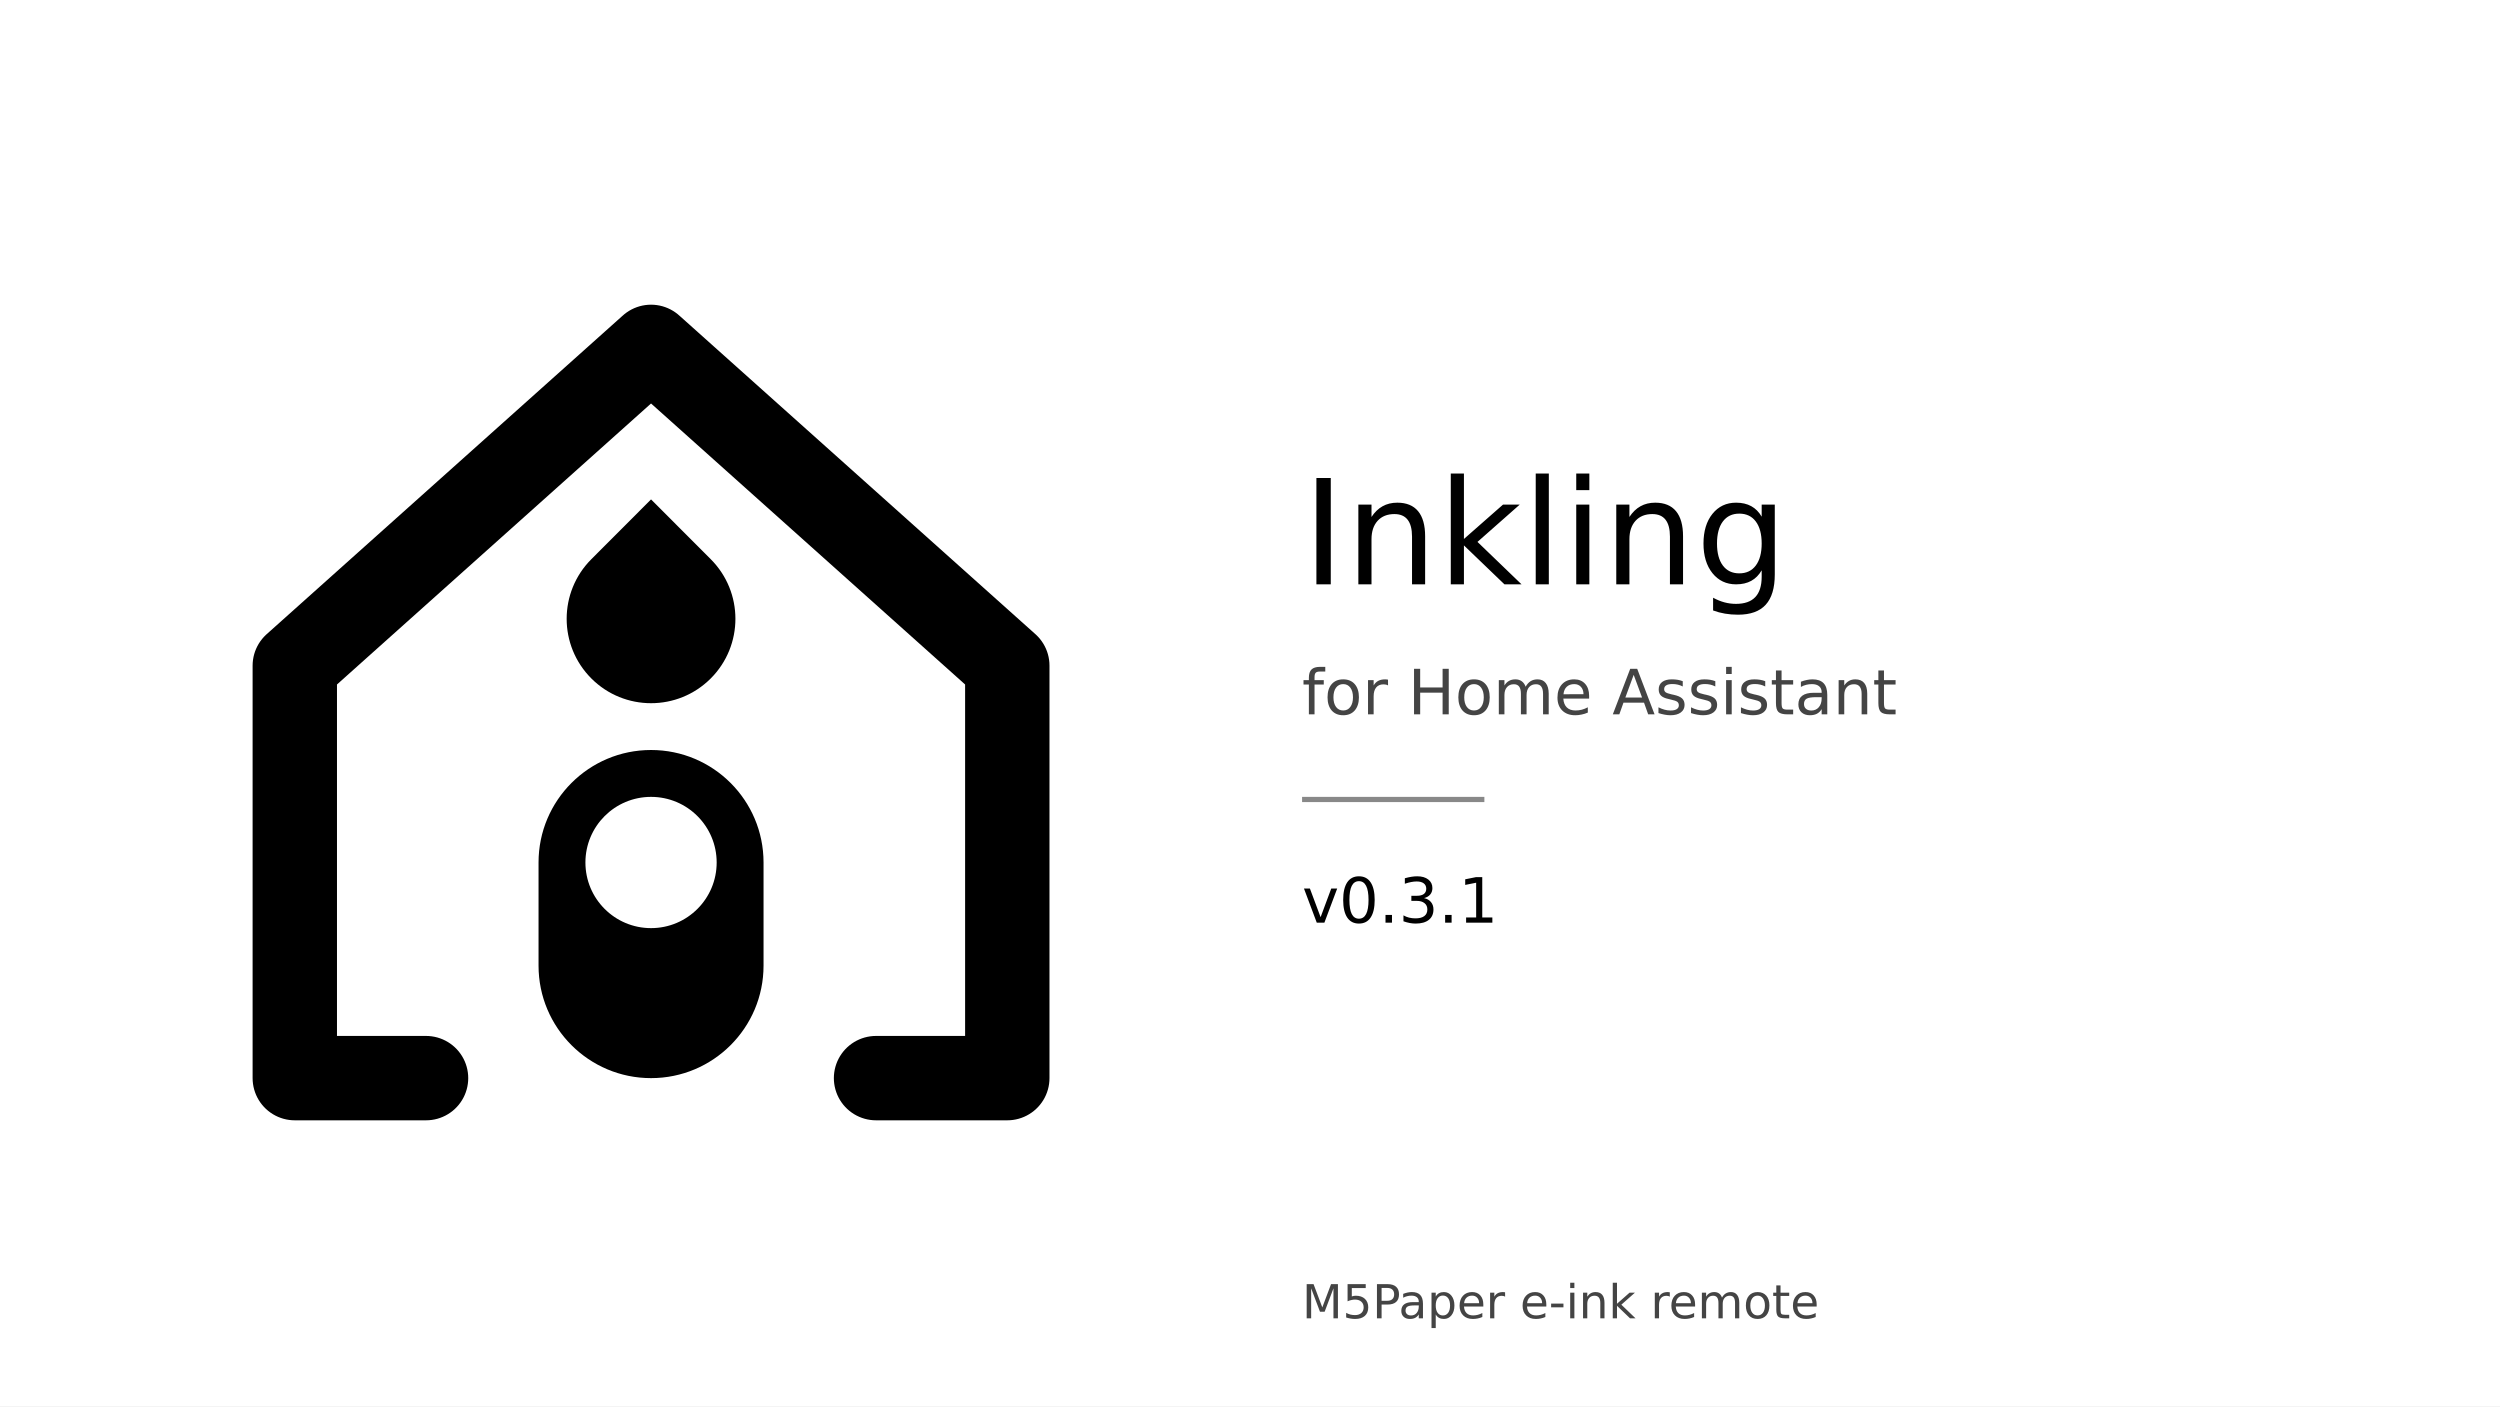
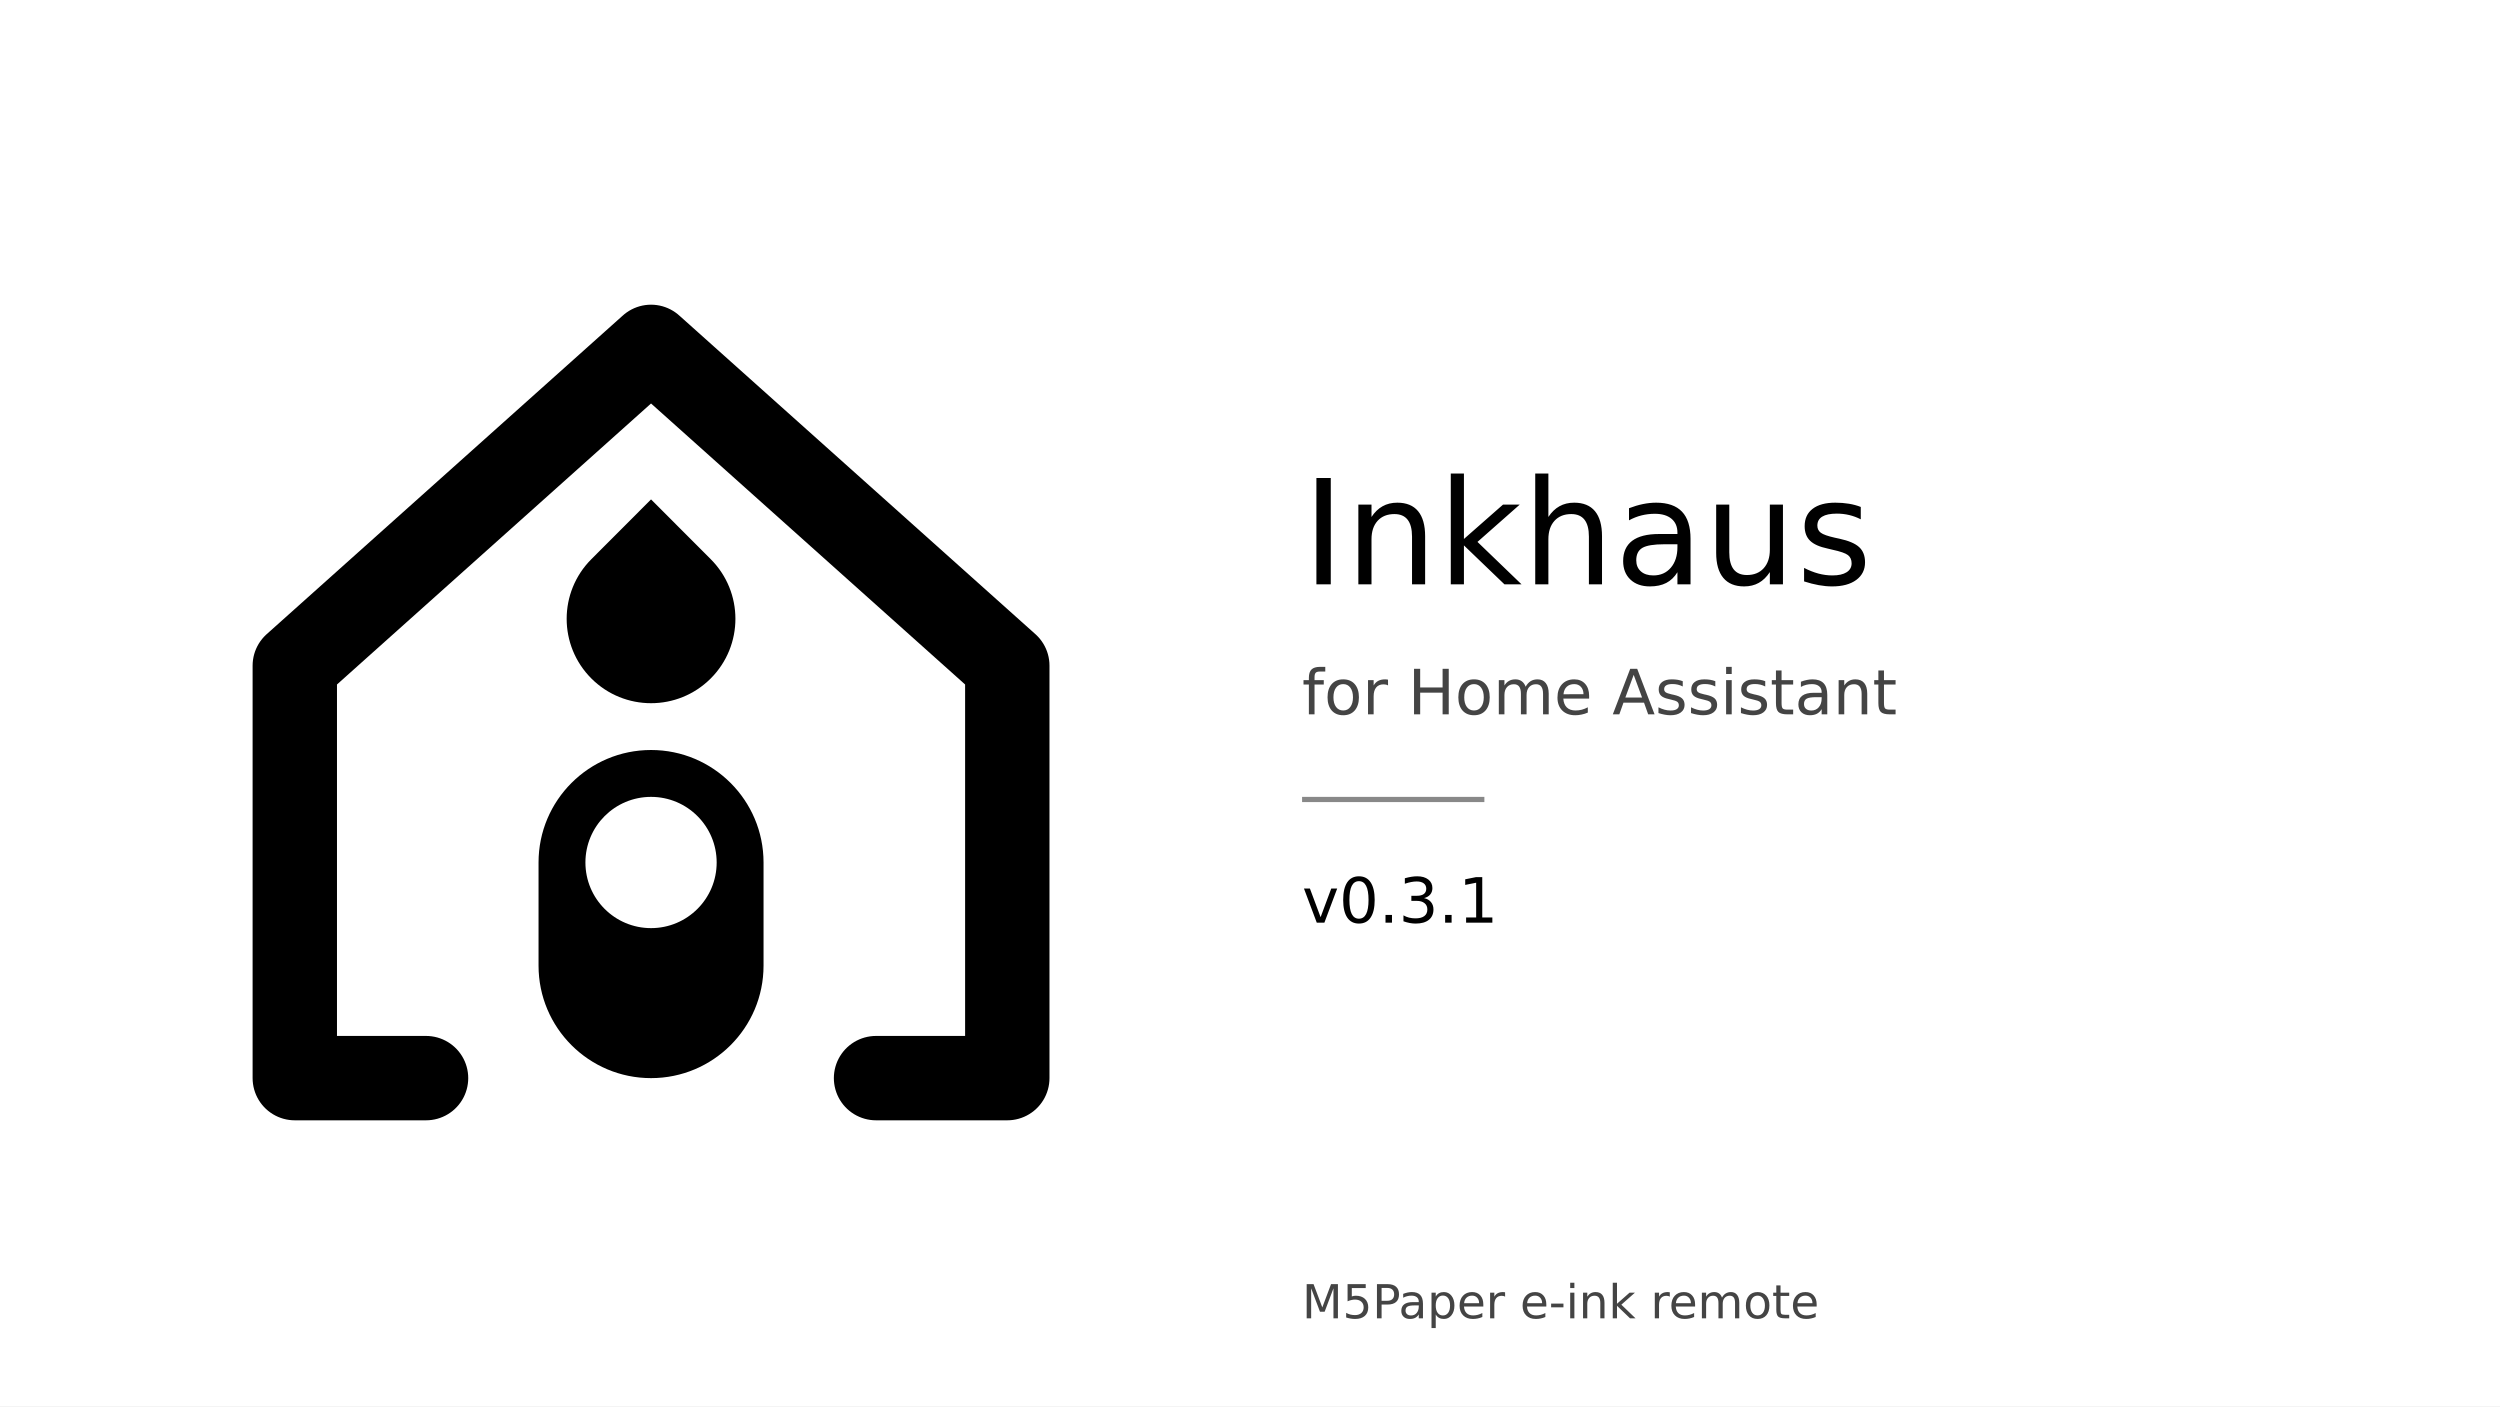
<svg xmlns="http://www.w3.org/2000/svg" width="960" height="540" viewBox="0 0 960 540" font-family="DejaVu Sans">
  <defs>
    <symbol id="i-alert" viewBox="0 0 24 24">
      <circle cx="12" cy="12" r="10" fill="none" stroke="currentColor" stroke-width="2" />
      <line x1="12" y1="6.5" x2="12" y2="13.5" stroke="currentColor" stroke-width="2.5" />
      <circle cx="12" cy="17" r="1.5" fill="currentColor" />
    </symbol>
    <symbol id="i-refresh" viewBox="0 0 24 24">
      <path d="M19 12 a7 7 0 1 1 -2.1 -5" fill="none" stroke="currentColor" stroke-width="2" />
      <polygon points="20,3 20,10 13,10" fill="currentColor" />
    </symbol>
    <symbol id="i-chev-l" viewBox="0 0 24 24">
      <polyline points="15,4 7,12 15,20" fill="none" stroke="currentColor" stroke-width="2.5" stroke-linejoin="round" stroke-linecap="round" />
    </symbol>
    <symbol id="i-chev-r" viewBox="0 0 24 24">
      <polyline points="9,4 17,12 9,20" fill="none" stroke="currentColor" stroke-width="2.5" stroke-linejoin="round" stroke-linecap="round" />
    </symbol>
  </defs>
  <rect x="0" y="0" width="960" height="540" fill="#fff" />
  <g id="logo" transform="translate(70,70)">
    <g transform="translate(0,20) scale(3.6)">
      <path d="M74 90 H88 V46 L50 12 L12 46 V90 H26" fill="none" stroke="#000" stroke-width="9" stroke-linejoin="round" stroke-linecap="round" />
      <path d="M50 28.27 L56.36 34.64 A9 9 0 1 1 43.64 34.64 Z" fill="#000" />
      <rect x="38" y="55" width="24" height="35" rx="12" fill="#000" />
      <circle cx="50" cy="67" r="7" fill="#fff" />
    </g>
  </g>
-   <text x="500" y="205" font-size="56" fill="#000" text-anchor="start" dominant-baseline="central">Inkling</text>
+   <text x="500" y="205" font-size="56" fill="#000" text-anchor="start" dominant-baseline="central">Inkhaus</text>
  <text x="500" y="266" font-size="24" fill="#444" text-anchor="start" dominant-baseline="central">for Home Assistant</text>
  <rect x="500" y="306" width="70" height="2" fill="#888" />
  <text x="500" y="346" font-size="24" fill="#000" text-anchor="start" dominant-baseline="central">v0.3.1</text>
  <text x="500" y="500" font-size="18" fill="#444" text-anchor="start" dominant-baseline="central">M5Paper e-ink remote</text>
</svg>
